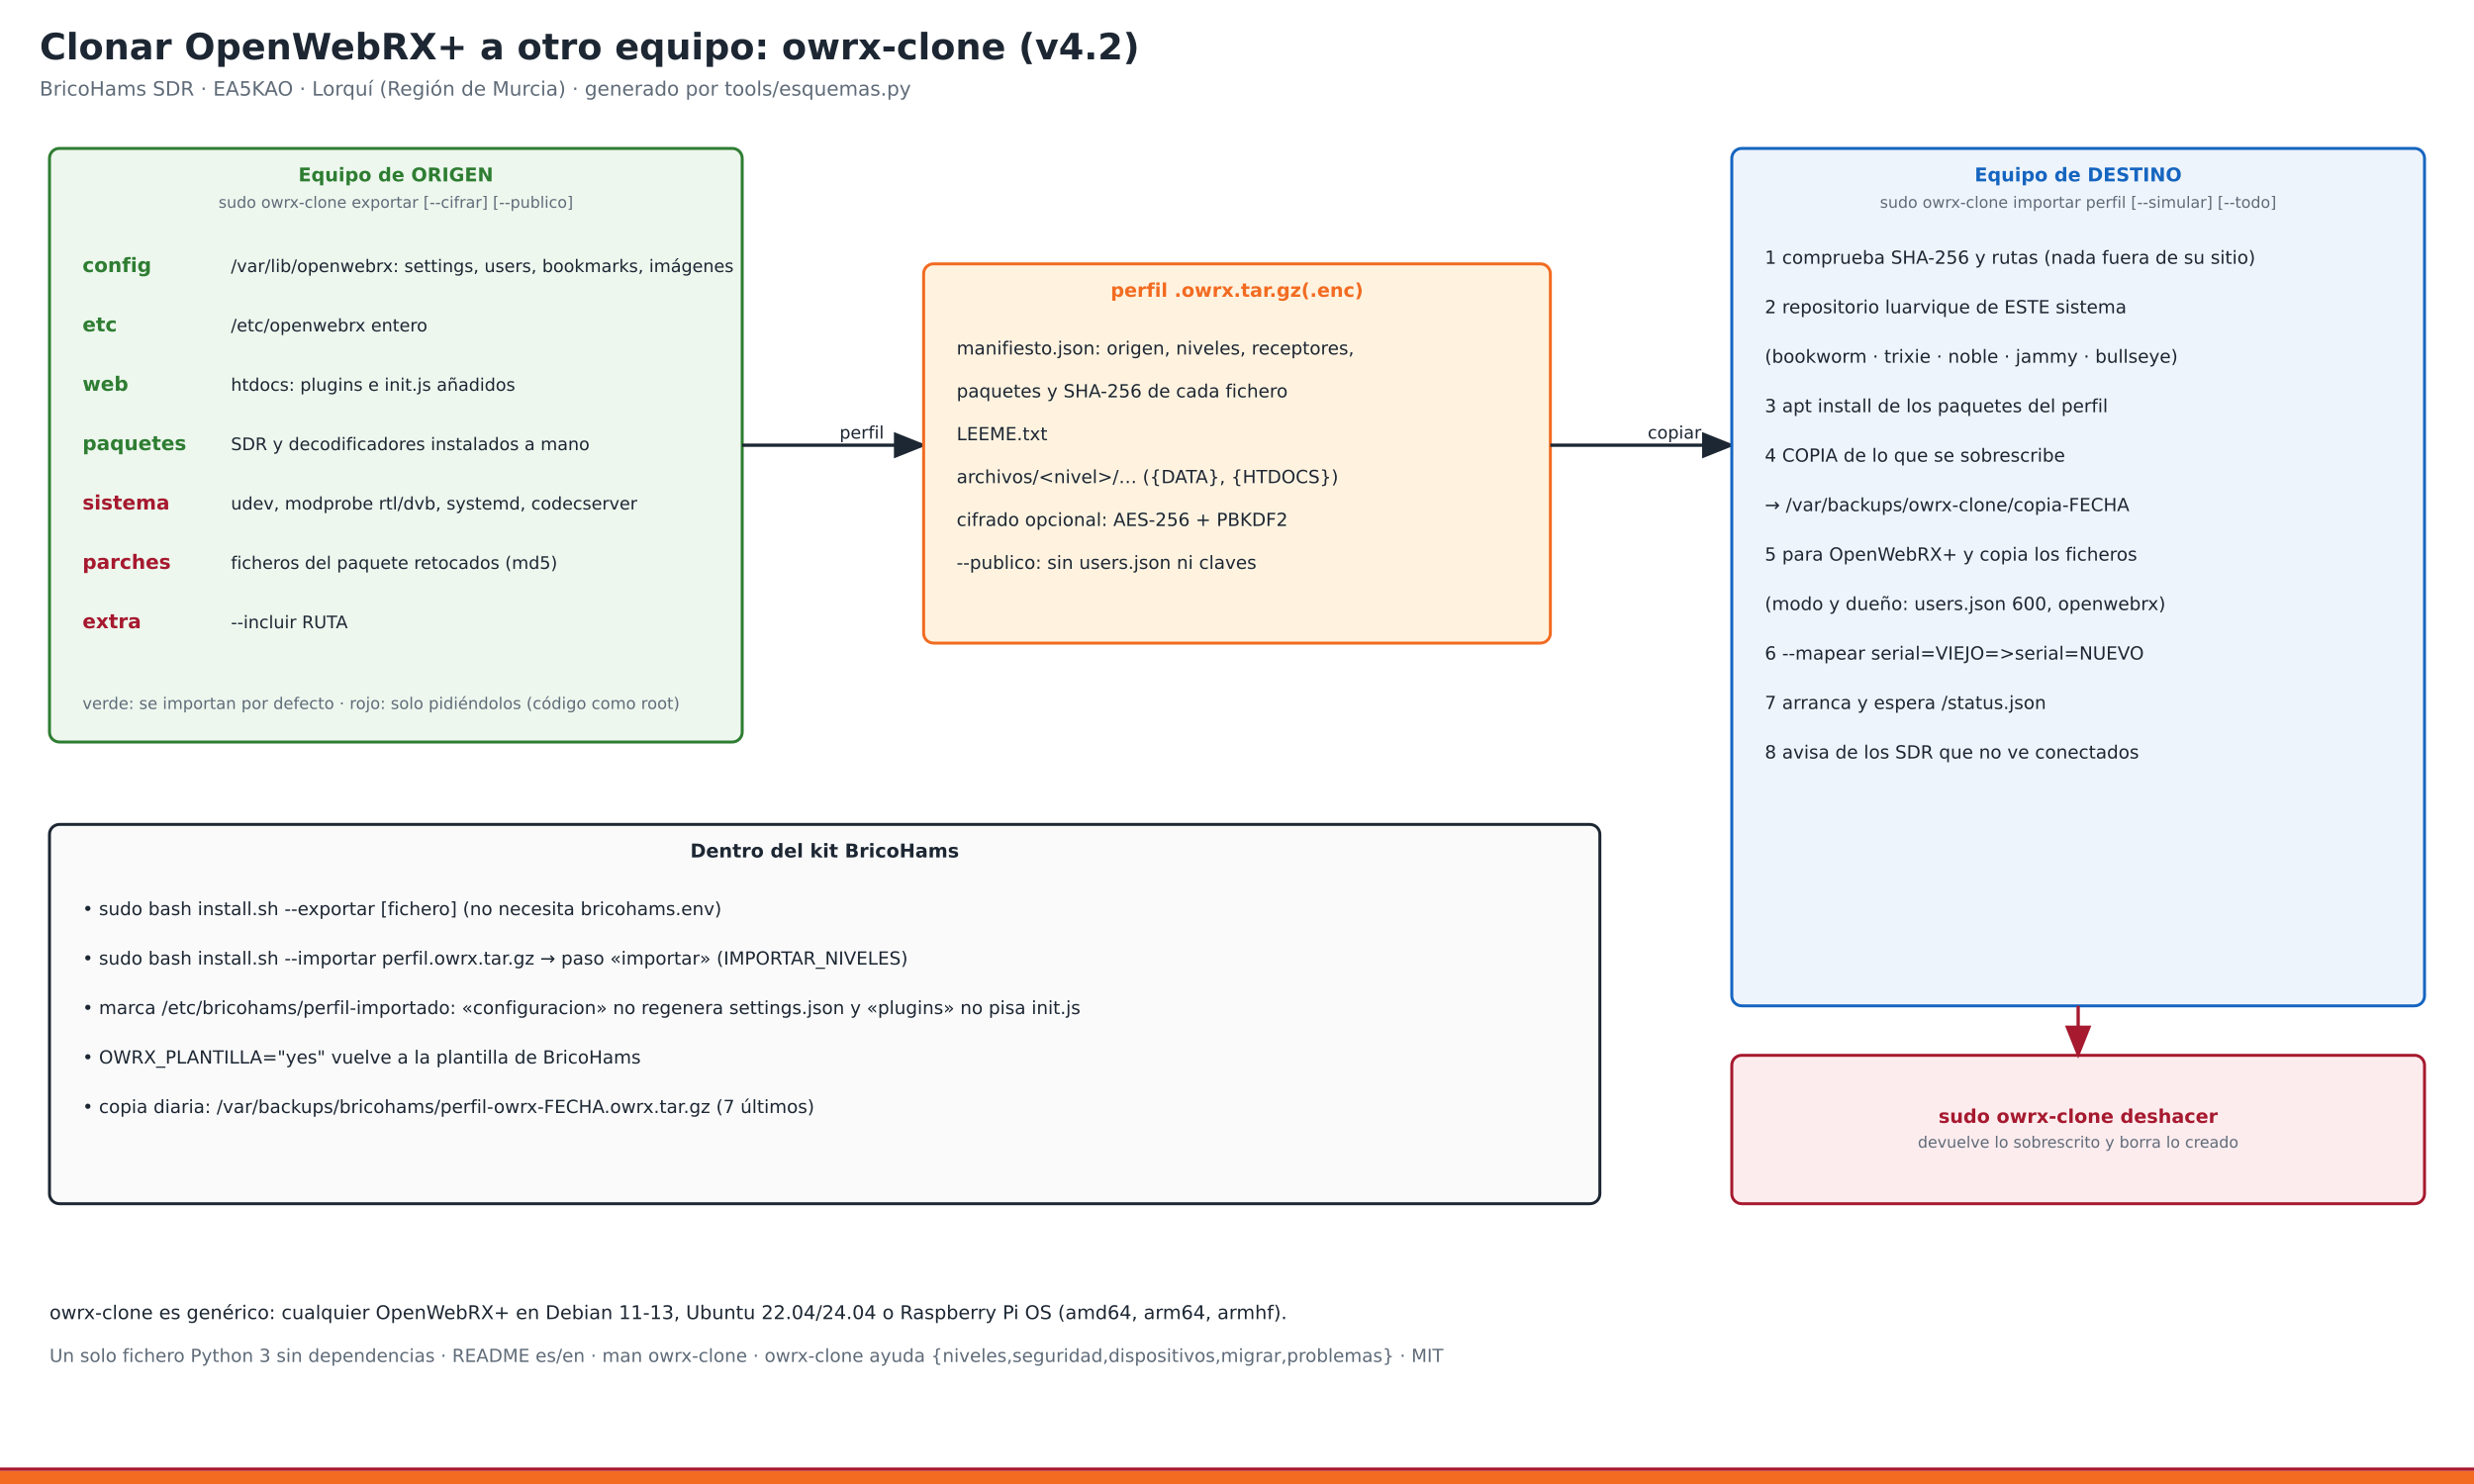
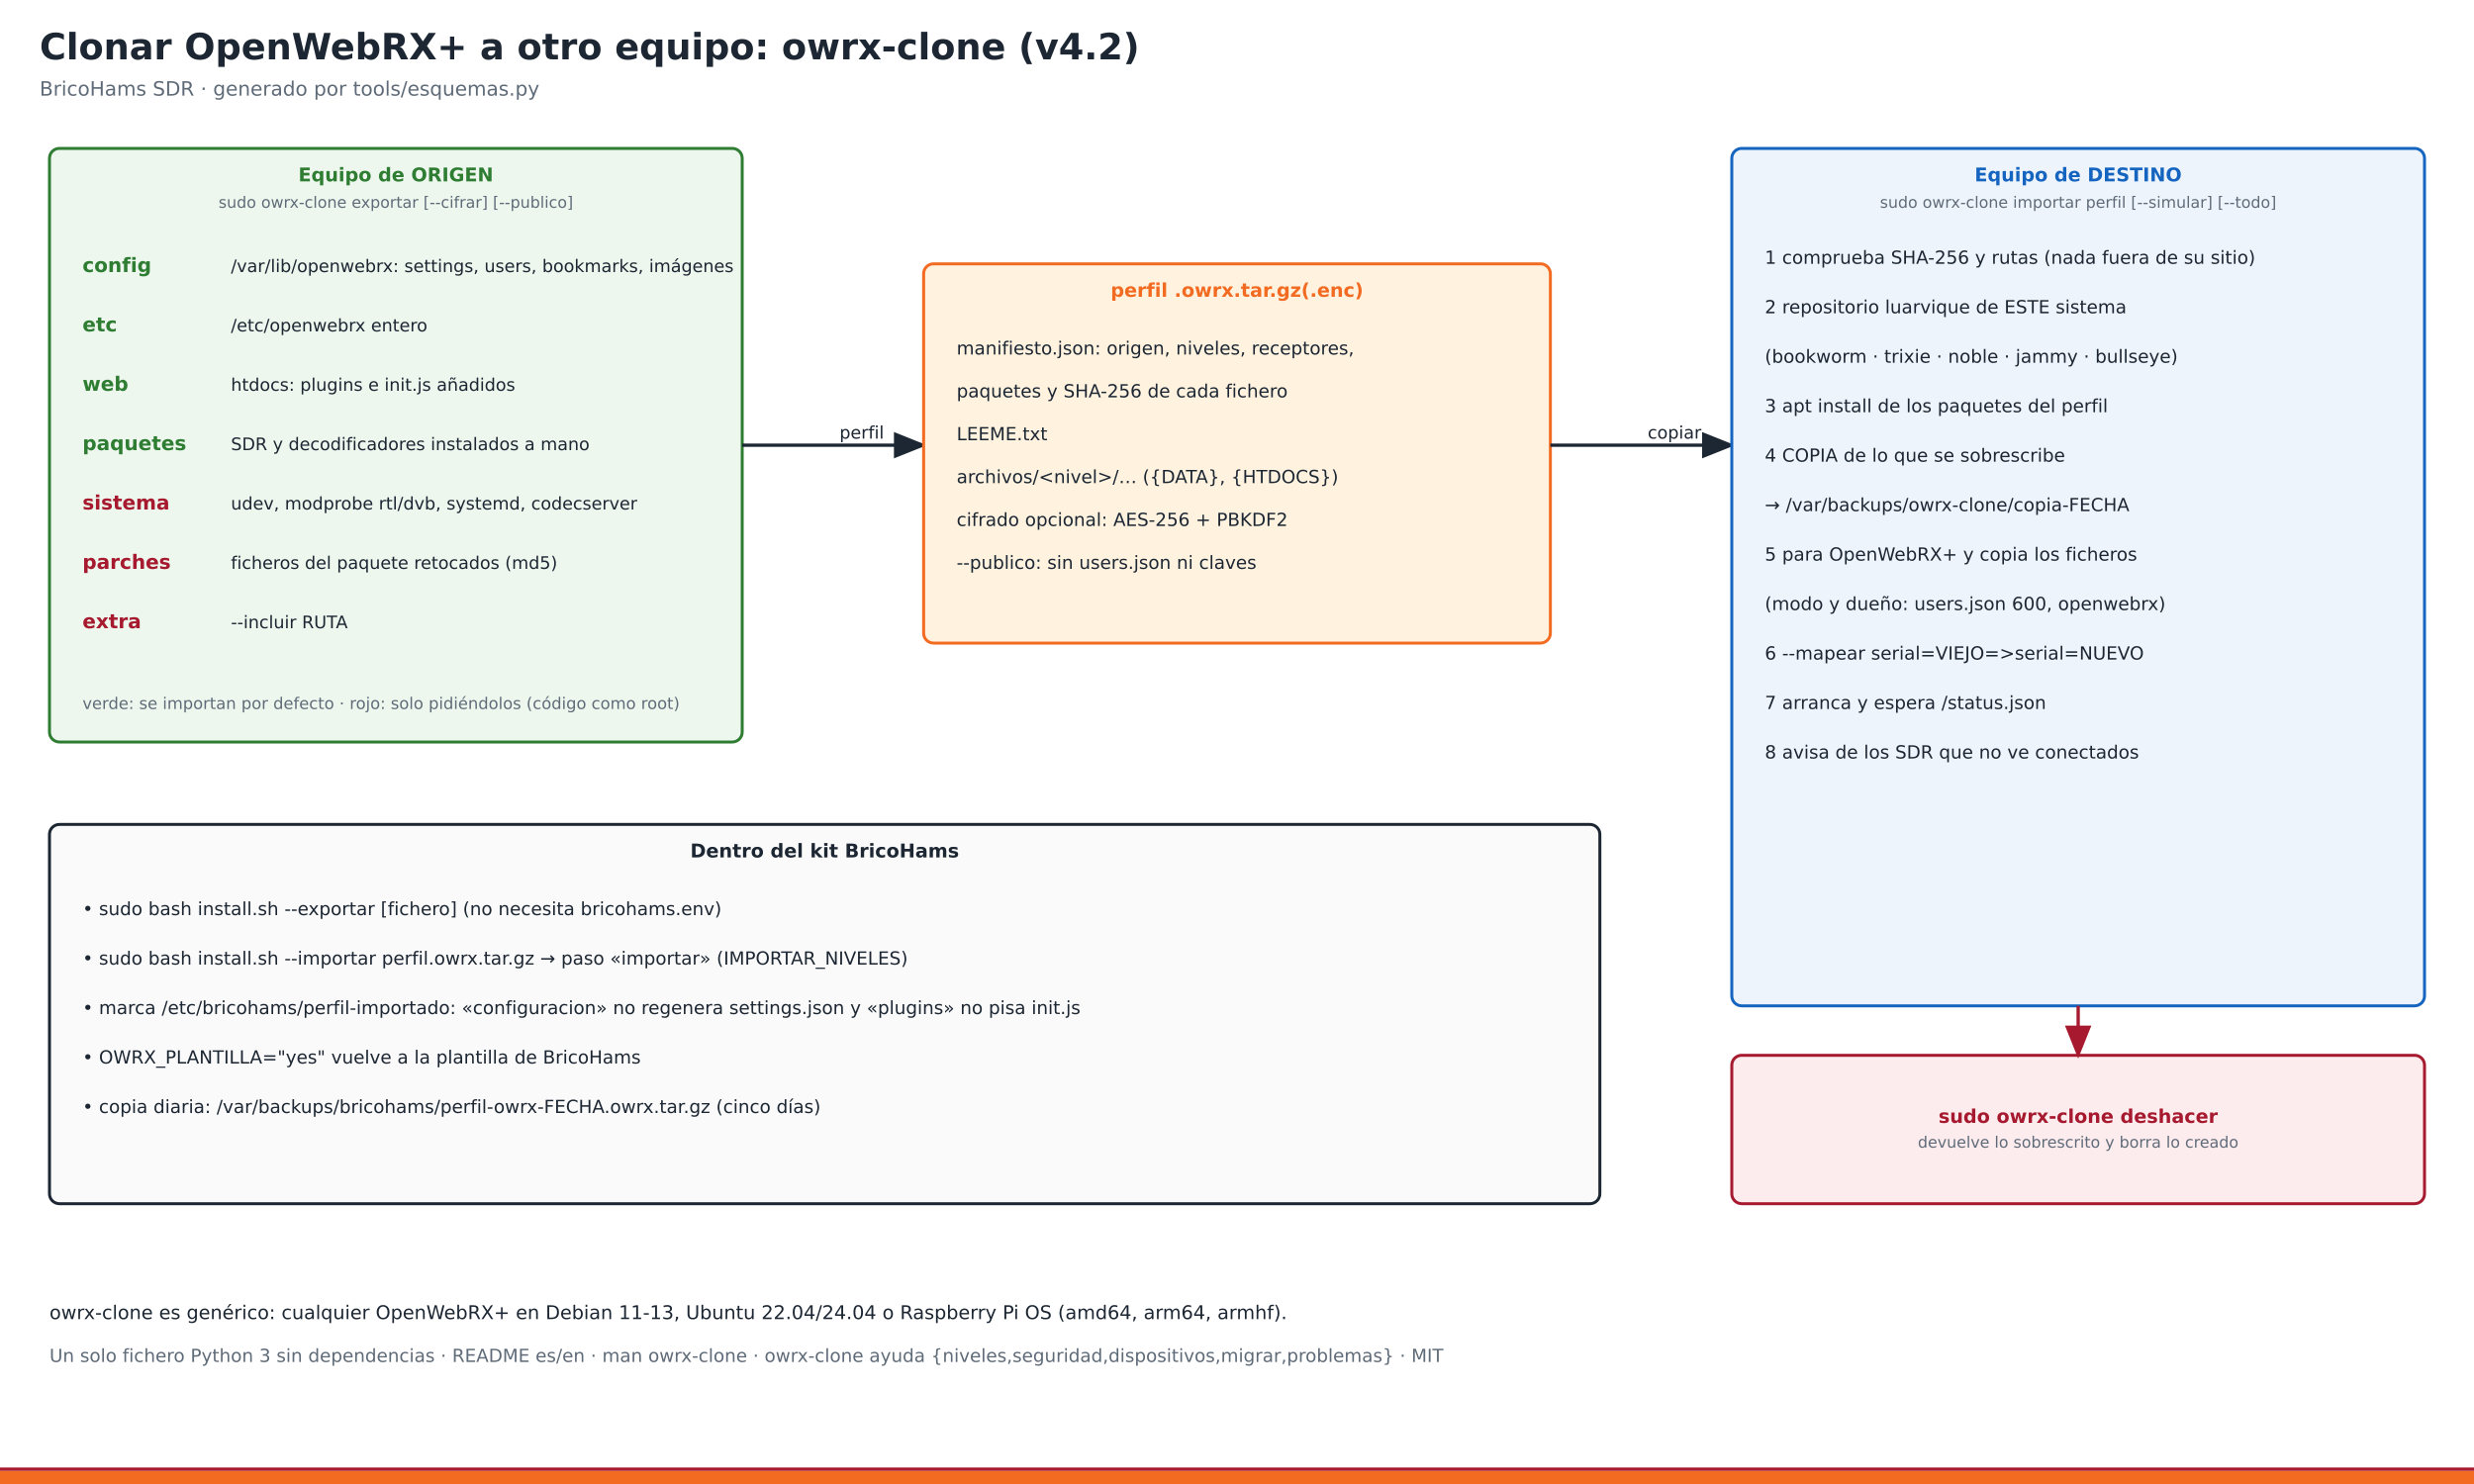
<svg xmlns="http://www.w3.org/2000/svg" width="1500" height="900" viewBox="0 0 1500 900" font-family="DejaVu Sans, Arial, sans-serif">
  <rect width="1500" height="900" fill="#ffffff" />
  <text x="24" y="36" font-size="22" font-weight="bold" fill="#1d2733">Clonar OpenWebRX+ a otro equipo: owrx-clone (v4.2)</text>
-   <text x="24" y="58" font-size="12" fill="#5f6b78">BricoHams SDR · EA5KAO · Lorquí (Región de Murcia) · generado por tools/esquemas.py</text>
+   <text x="24" y="58" font-size="12" fill="#5f6b78">BricoHams SDR · generado por tools/esquemas.py</text>
  <rect x="0" y="892" width="1500" height="8" fill="#F26B21" />
  <rect x="0" y="890" width="1500" height="2" fill="#A6192E" />
  <defs>
    <marker id="a00695c" markerWidth="10" markerHeight="8" refX="9" refY="4" orient="auto">
      <path d="M0,0 L10,4 L0,8 z" fill="#00695c" />
    </marker>
    <marker id="a1565c0" markerWidth="10" markerHeight="8" refX="9" refY="4" orient="auto">
      <path d="M0,0 L10,4 L0,8 z" fill="#1565c0" />
    </marker>
    <marker id="a1d2733" markerWidth="10" markerHeight="8" refX="9" refY="4" orient="auto">
      <path d="M0,0 L10,4 L0,8 z" fill="#1d2733" />
    </marker>
    <marker id="a2e7d32" markerWidth="10" markerHeight="8" refX="9" refY="4" orient="auto">
      <path d="M0,0 L10,4 L0,8 z" fill="#2e7d32" />
    </marker>
    <marker id="aA6192E" markerWidth="10" markerHeight="8" refX="9" refY="4" orient="auto">
      <path d="M0,0 L10,4 L0,8 z" fill="#A6192E" />
    </marker>
    <marker id="aF26B21" markerWidth="10" markerHeight="8" refX="9" refY="4" orient="auto">
      <path d="M0,0 L10,4 L0,8 z" fill="#F26B21" />
    </marker>
  </defs>
  <rect x="30" y="90" width="420" height="360" rx="6" fill="#edf7ee" stroke="#2e7d32" stroke-width="1.8" />
  <text x="240.0" y="110" font-size="11.5" fill="#2e7d32" font-weight="bold" text-anchor="middle">Equipo de ORIGEN</text>
  <text x="240.0" y="126" font-size="9.5" fill="#5f6b78" text-anchor="middle">sudo owrx-clone exportar [--cifrar] [--publico]</text>
  <text x="50" y="165" font-size="12" fill="#2e7d32" font-weight="bold" text-anchor="start">config</text>
  <text x="140" y="165" font-size="10.5" fill="#1d2733" text-anchor="start">/var/lib/openwebrx: settings, users, bookmarks, imágenes</text>
  <text x="50" y="201" font-size="12" fill="#2e7d32" font-weight="bold" text-anchor="start">etc</text>
  <text x="140" y="201" font-size="10.5" fill="#1d2733" text-anchor="start">/etc/openwebrx entero</text>
  <text x="50" y="237" font-size="12" fill="#2e7d32" font-weight="bold" text-anchor="start">web</text>
  <text x="140" y="237" font-size="10.5" fill="#1d2733" text-anchor="start">htdocs: plugins e init.js añadidos</text>
  <text x="50" y="273" font-size="12" fill="#2e7d32" font-weight="bold" text-anchor="start">paquetes</text>
  <text x="140" y="273" font-size="10.5" fill="#1d2733" text-anchor="start">SDR y decodificadores instalados a mano</text>
  <text x="50" y="309" font-size="12" fill="#A6192E" font-weight="bold" text-anchor="start">sistema</text>
  <text x="140" y="309" font-size="10.5" fill="#1d2733" text-anchor="start">udev, modprobe rtl/dvb, systemd, codecserver</text>
  <text x="50" y="345" font-size="12" fill="#A6192E" font-weight="bold" text-anchor="start">parches</text>
  <text x="140" y="345" font-size="10.5" fill="#1d2733" text-anchor="start">ficheros del paquete retocados (md5)</text>
  <text x="50" y="381" font-size="12" fill="#A6192E" font-weight="bold" text-anchor="start">extra</text>
  <text x="140" y="381" font-size="10.5" fill="#1d2733" text-anchor="start">--incluir RUTA</text>
  <text x="50" y="430" font-size="9.8" fill="#5f6b78" text-anchor="start">verde: se importan por defecto · rojo: solo pidiéndolos (código como root)</text>
  <line x1="450" y1="270" x2="560" y2="270" stroke="#1d2733" stroke-width="2" marker-end="url(#a1d2733)" />
  <text x="509.0" y="266.0" font-size="10.5" fill="#1d2733">perfil</text>
  <rect x="560" y="160" width="380" height="230" rx="6" fill="#fff3e0" stroke="#F26B21" stroke-width="1.8" />
  <text x="750.0" y="180" font-size="11.5" fill="#F26B21" font-weight="bold" text-anchor="middle">perfil .owrx.tar.gz(.enc)</text>
  <text x="580" y="215" font-size="11" fill="#1d2733" text-anchor="start">manifiesto.json: origen, niveles, receptores,</text>
  <text x="580" y="241" font-size="11" fill="#1d2733" text-anchor="start">paquetes y SHA-256 de cada fichero</text>
  <text x="580" y="267" font-size="11" fill="#1d2733" text-anchor="start">LEEME.txt</text>
  <text x="580" y="293" font-size="11" fill="#1d2733" text-anchor="start">archivos/&lt;nivel&gt;/… ({DATA}, {HTDOCS})</text>
  <text x="580" y="319" font-size="11" fill="#1d2733" text-anchor="start">cifrado opcional: AES-256 + PBKDF2</text>
  <text x="580" y="345" font-size="11" fill="#1d2733" text-anchor="start">--publico: sin users.json ni claves</text>
  <line x1="940" y1="270" x2="1050" y2="270" stroke="#1d2733" stroke-width="2" marker-end="url(#a1d2733)" />
  <text x="999.0" y="266.0" font-size="10.5" fill="#1d2733">copiar</text>
  <rect x="1050" y="90" width="420" height="520" rx="6" fill="#eef4fb" stroke="#1565c0" stroke-width="1.8" />
  <text x="1260.0" y="110" font-size="11.5" fill="#1565c0" font-weight="bold" text-anchor="middle">Equipo de DESTINO</text>
  <text x="1260.0" y="126" font-size="9.5" fill="#5f6b78" text-anchor="middle">sudo owrx-clone importar perfil [--simular] [--todo]</text>
  <text x="1070" y="160" font-size="11" fill="#1d2733" text-anchor="start">1 comprueba SHA-256 y rutas (nada fuera de su sitio)</text>
  <text x="1070" y="190" font-size="11" fill="#1d2733" text-anchor="start">2 repositorio luarvique de ESTE sistema</text>
  <text x="1070" y="220" font-size="11" fill="#1d2733" text-anchor="start">(bookworm · trixie · noble · jammy · bullseye)</text>
  <text x="1070" y="250" font-size="11" fill="#1d2733" text-anchor="start">3 apt install de los paquetes del perfil</text>
  <text x="1070" y="280" font-size="11" fill="#1d2733" text-anchor="start">4 COPIA de lo que se sobrescribe</text>
  <text x="1070" y="310" font-size="11" fill="#1d2733" text-anchor="start">→ /var/backups/owrx-clone/copia-FECHA</text>
  <text x="1070" y="340" font-size="11" fill="#1d2733" text-anchor="start">5 para OpenWebRX+ y copia los ficheros</text>
  <text x="1070" y="370" font-size="11" fill="#1d2733" text-anchor="start">(modo y dueño: users.json 600, openwebrx)</text>
  <text x="1070" y="400" font-size="11" fill="#1d2733" text-anchor="start">6 --mapear serial=VIEJO=&gt;serial=NUEVO</text>
  <text x="1070" y="430" font-size="11" fill="#1d2733" text-anchor="start">7 arranca y espera /status.json</text>
  <text x="1070" y="460" font-size="11" fill="#1d2733" text-anchor="start">8 avisa de los SDR que no ve conectados</text>
  <rect x="1050" y="640" width="420" height="90" rx="6" fill="#fdecee" stroke="#A6192E" stroke-width="1.8" />
  <text x="1260.0" y="681.0" font-size="11.5" fill="#A6192E" font-weight="bold" text-anchor="middle">sudo owrx-clone deshacer</text>
  <text x="1260.0" y="696.0" font-size="9.5" fill="#5f6b78" text-anchor="middle">devuelve lo sobrescrito y borra lo creado</text>
  <line x1="1260" y1="610" x2="1260" y2="640" stroke="#A6192E" stroke-width="2" marker-end="url(#aA6192E)" />
  <rect x="30" y="500" width="940" height="230" rx="6" fill="#fafafa" stroke="#1d2733" stroke-width="1.8" />
  <text x="500.0" y="520" font-size="11.5" fill="#1d2733" font-weight="bold" text-anchor="middle">Dentro del kit BricoHams</text>
  <text x="50" y="555" font-size="11" fill="#1d2733" text-anchor="start">• sudo bash install.sh --exportar [fichero]    (no necesita bricohams.env)</text>
  <text x="50" y="585" font-size="11" fill="#1d2733" text-anchor="start">• sudo bash install.sh --importar perfil.owrx.tar.gz  → paso «importar» (IMPORTAR_NIVELES)</text>
  <text x="50" y="615" font-size="11" fill="#1d2733" text-anchor="start">• marca /etc/bricohams/perfil-importado: «configuracion» no regenera settings.json y «plugins» no pisa init.js</text>
  <text x="50" y="645" font-size="11" fill="#1d2733" text-anchor="start">• OWRX_PLANTILLA="yes" vuelve a la plantilla de BricoHams</text>
-   <text x="50" y="675" font-size="11" fill="#1d2733" text-anchor="start">• copia diaria: /var/backups/bricohams/perfil-owrx-FECHA.owrx.tar.gz (7 últimos)</text>
+   <text x="50" y="675" font-size="11" fill="#1d2733" text-anchor="start">• copia diaria: /var/backups/bricohams/perfil-owrx-FECHA.owrx.tar.gz (cinco días)</text>
  <text x="30" y="800" font-size="11.5" fill="#1d2733" text-anchor="start">owrx-clone es genérico: cualquier OpenWebRX+ en Debian 11-13, Ubuntu 22.04/24.04 o Raspberry Pi OS (amd64, arm64, armhf).</text>
  <text x="30" y="826" font-size="11" fill="#5f6b78" text-anchor="start">Un solo fichero Python 3 sin dependencias · README es/en · man owrx-clone · owrx-clone ayuda {niveles,seguridad,dispositivos,migrar,problemas} · MIT</text>
</svg>
